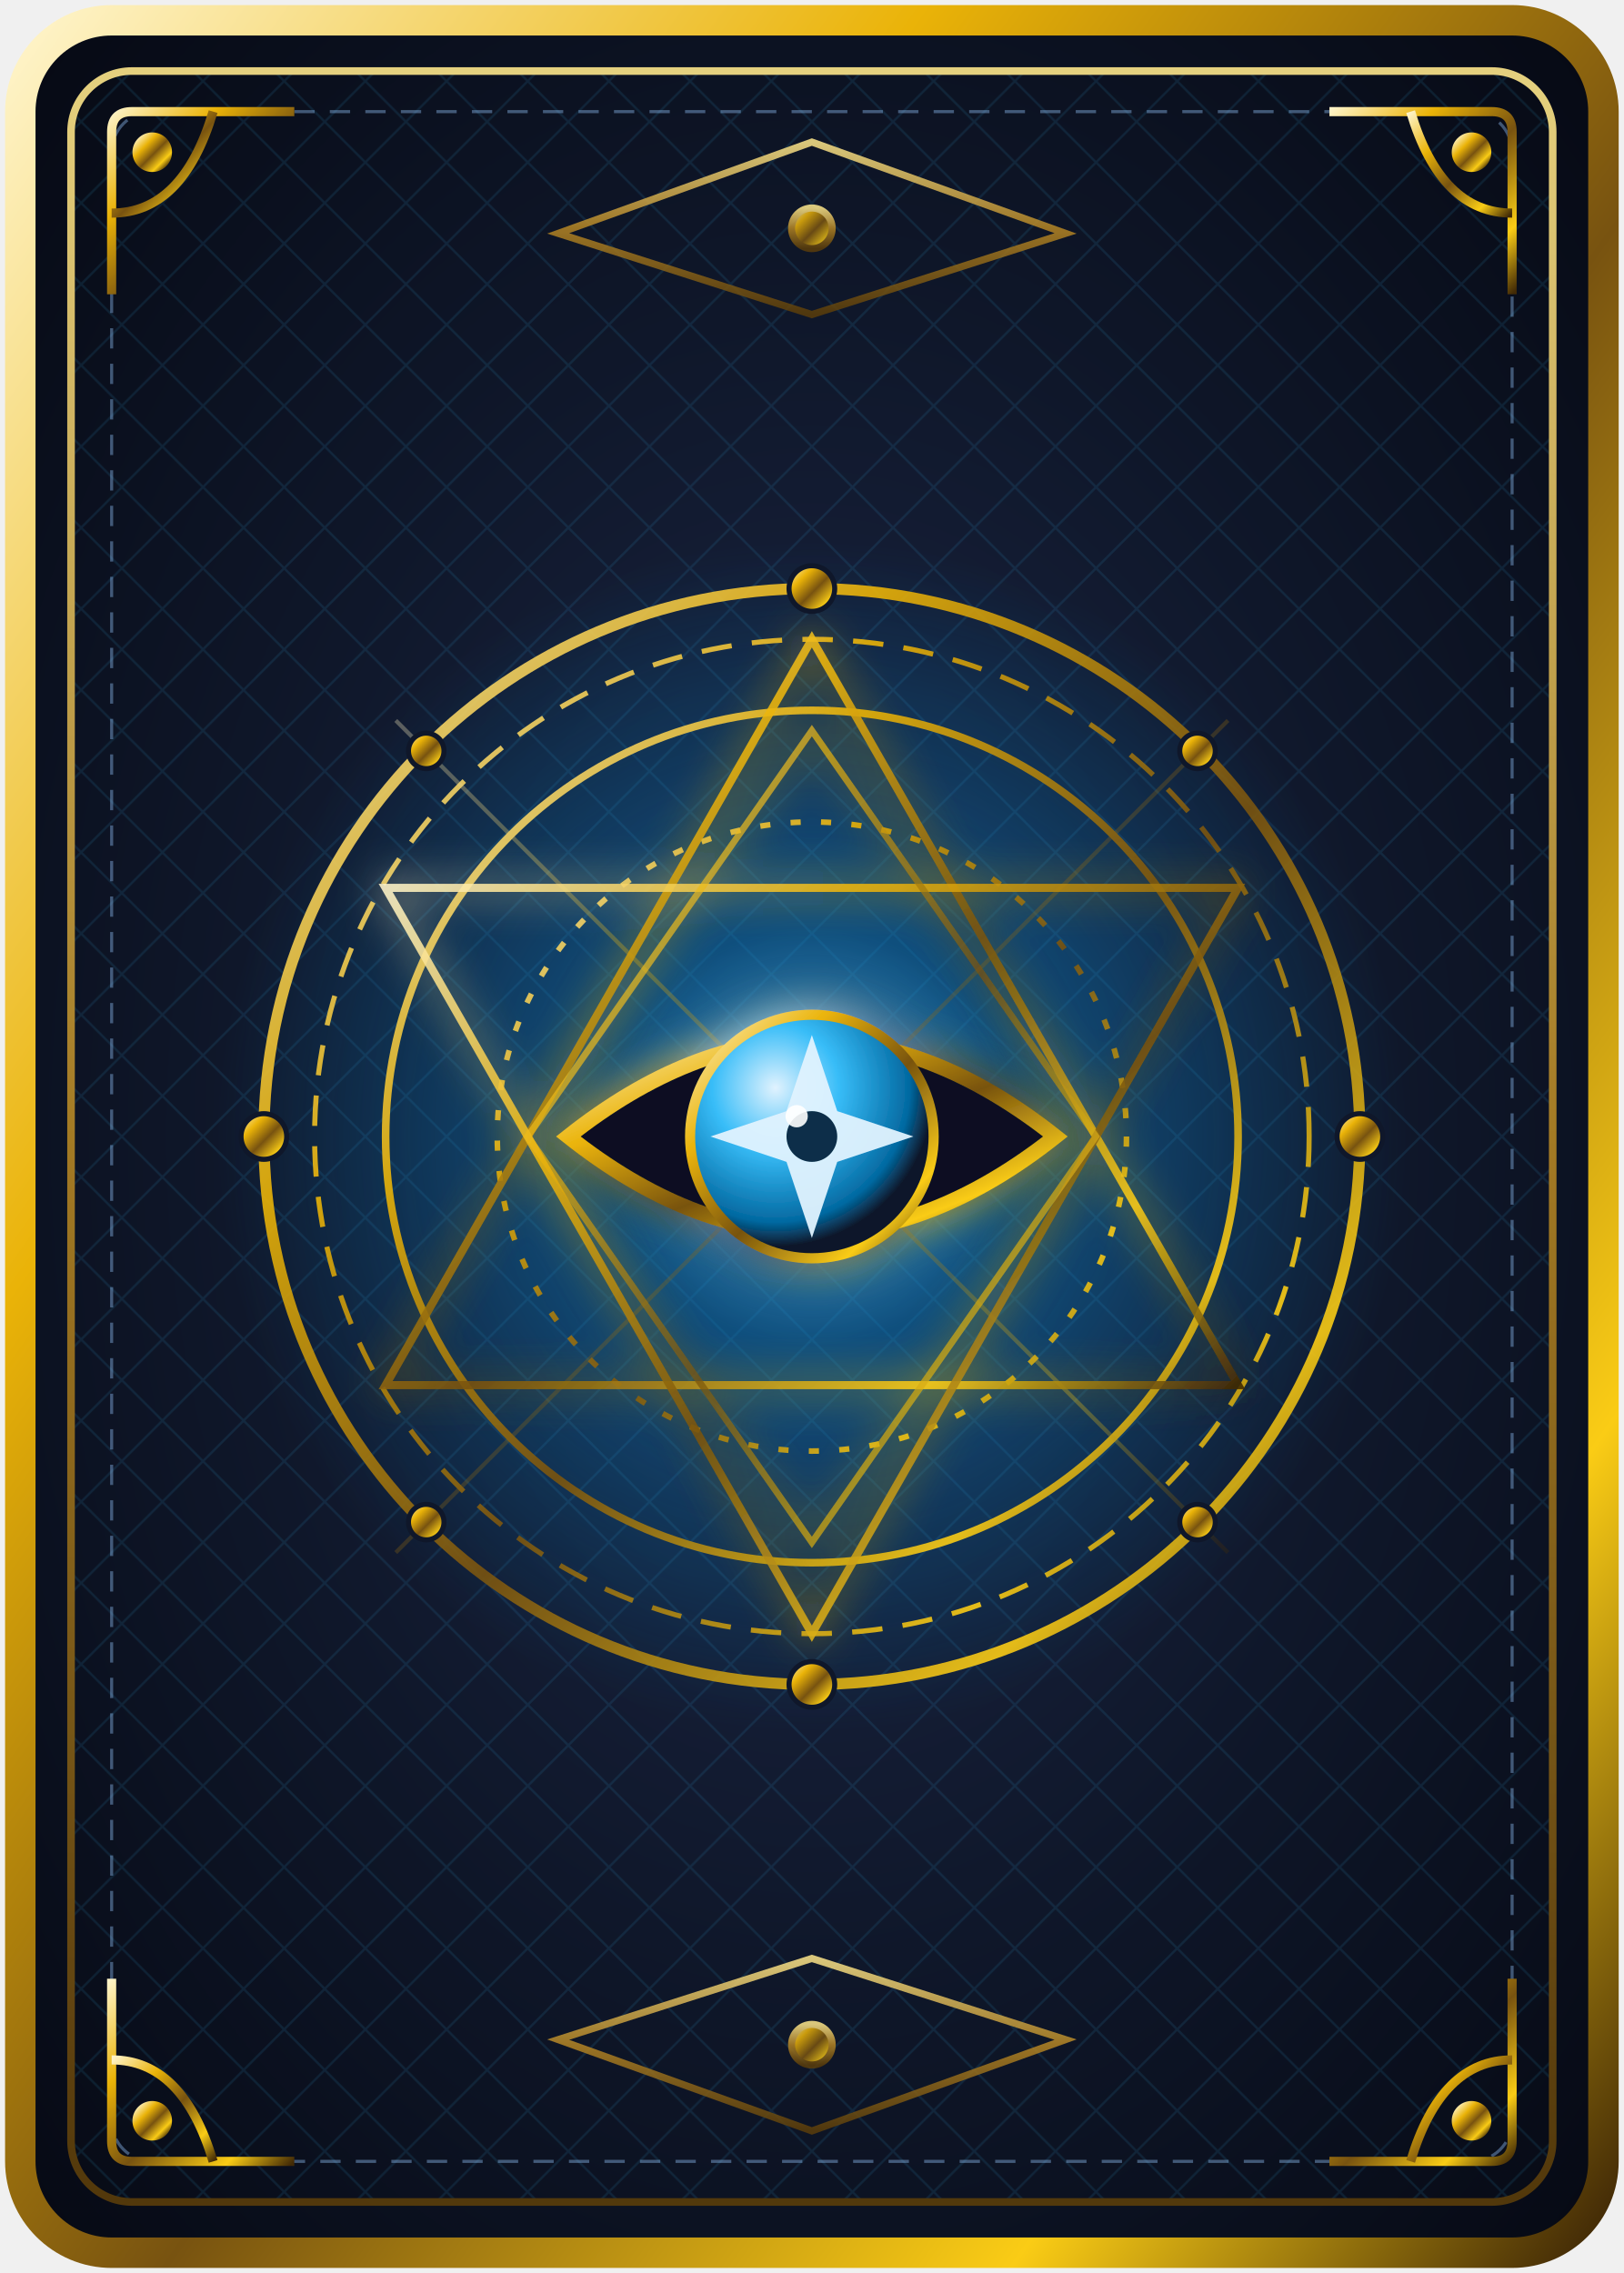
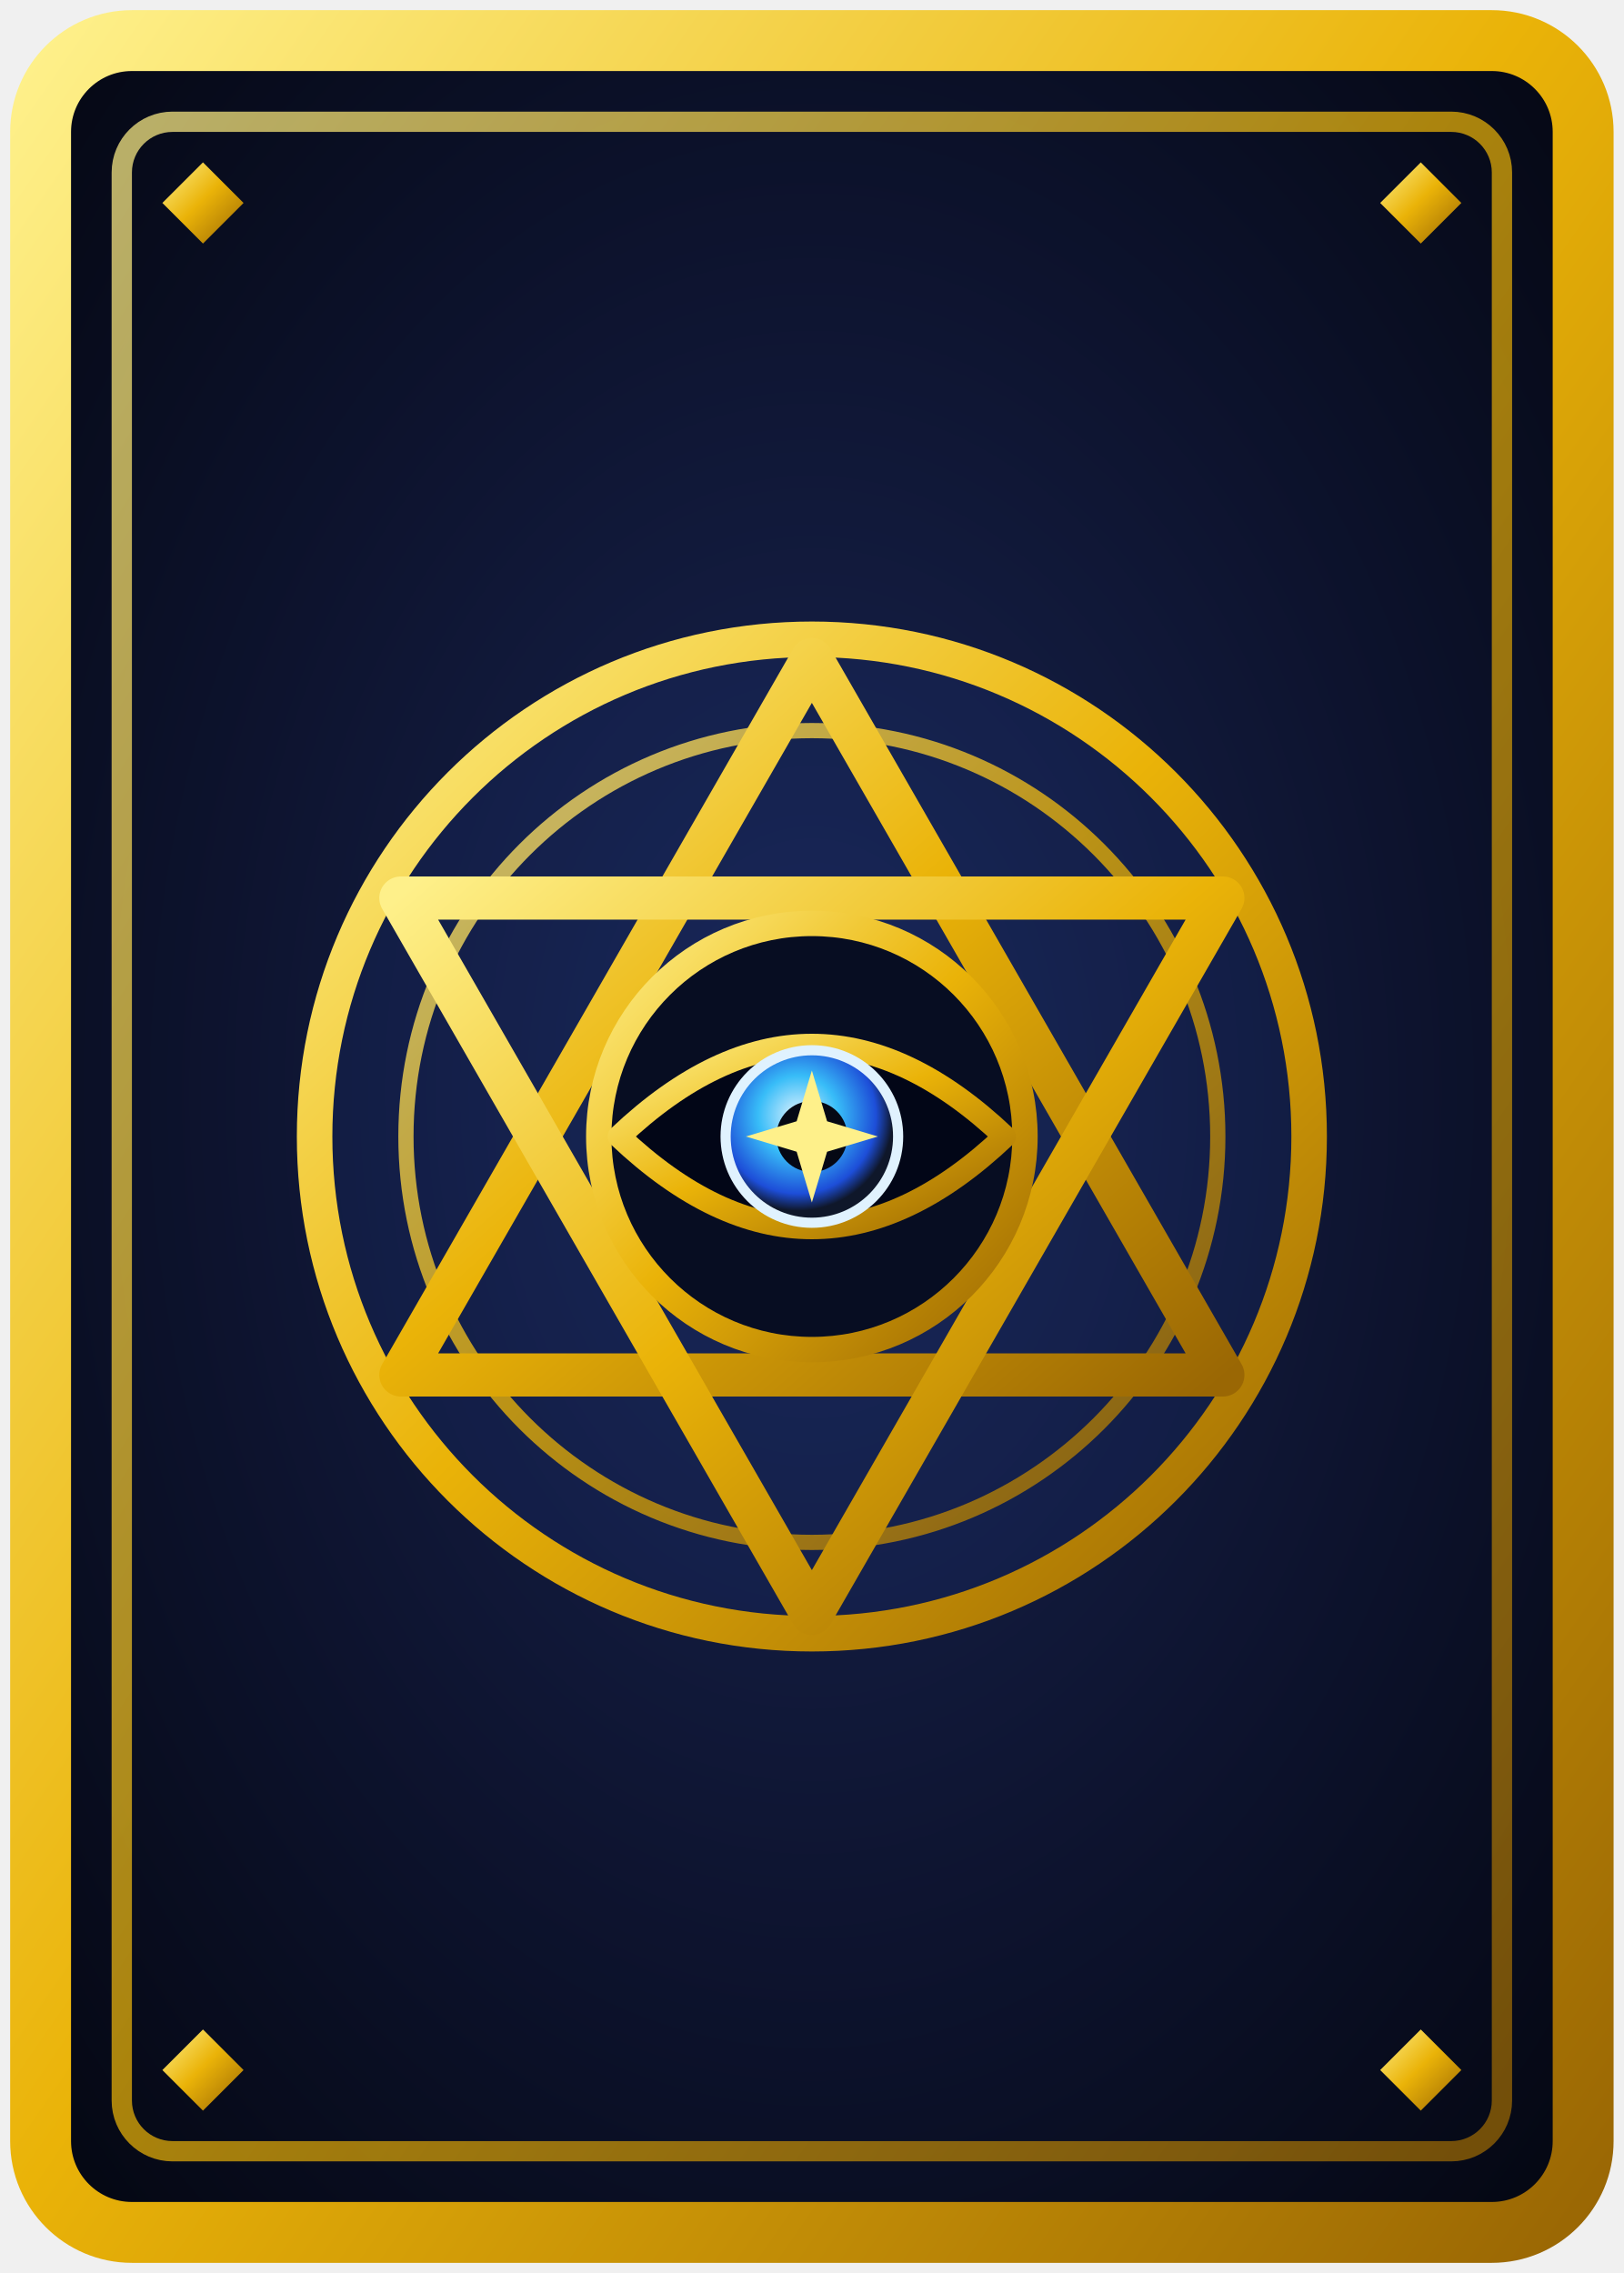
<svg xmlns="http://www.w3.org/2000/svg" viewBox="0 0 320 448" width="100%" height="100%">
  <defs>
-     <radialGradient id="cb-bg" cx="50%" cy="50%" r="72%">
-       <stop offset="0%" stop-color="#1e294a" />
-       <stop offset="52%" stop-color="#0f172a" />
-       <stop offset="100%" stop-color="#060913" />
+     <radialGradient id="cbBg" cx="50%" cy="48%" r="68%">
+       <stop offset="0%" stop-color="#192552" />
+       <stop offset="58%" stop-color="#0d132e" />
+       <stop offset="100%" stop-color="#050814" />
    </radialGradient>
-     <radialGradient id="cb-core-glow" cx="50%" cy="50%" r="50%">
-       <stop offset="0%" stop-color="#7dd3fc" stop-opacity="0.85" />
-       <stop offset="35%" stop-color="#0284c7" stop-opacity="0.45" />
-       <stop offset="100%" stop-color="#0284c7" stop-opacity="0" />
+     <linearGradient id="cbGold" x1="0%" y1="0%" x2="100%" y2="100%">
+       <stop offset="0%" stop-color="#fef08a" />
+       <stop offset="48%" stop-color="#eab308" />
+       <stop offset="100%" stop-color="#9a6704" />
+     </linearGradient>
+     <radialGradient id="cbOrb" cx="42%" cy="38%" r="55%">
+       <stop offset="0%" stop-color="#e0f2fe" />
+       <stop offset="42%" stop-color="#38bdf8" />
+       <stop offset="82%" stop-color="#1d4ed8" />
+       <stop offset="100%" stop-color="#0f172a" />
    </radialGradient>
-     <linearGradient id="cb-gold" x1="0%" y1="0%" x2="100%" y2="100%">
-       <stop offset="0%" stop-color="#fef3c7" />
-       <stop offset="28%" stop-color="#eab308" />
-       <stop offset="55%" stop-color="#785310" />
-       <stop offset="82%" stop-color="#facc15" />
-       <stop offset="100%" stop-color="#422a06" />
-     </linearGradient>
-     <linearGradient id="cb-gold-soft" x1="0%" y1="0%" x2="0%" y2="100%">
-       <stop offset="0%" stop-color="#fde68a" />
-       <stop offset="50%" stop-color="#b48524" />
-       <stop offset="100%" stop-color="#5a3d0a" />
-     </linearGradient>
-     <radialGradient id="cb-gem" cx="35%" cy="30%" r="65%">
-       <stop offset="0%" stop-color="#e0f2fe" />
-       <stop offset="40%" stop-color="#38bdf8" />
-       <stop offset="85%" stop-color="#0369a1" />
-       <stop offset="100%" stop-color="#0c192c" />
-     </radialGradient>
-     <pattern id="cb-hatch" width="16" height="16" patternUnits="userSpaceOnUse">
-       <path d="M 0 8 L 8 0 L 16 8 L 8 16 Z" fill="none" stroke="#38bdf8" stroke-width="0.45" opacity="0.12" />
-     </pattern>
-     <filter id="cb-glow" x="-30%" y="-30%" width="160%" height="160%">
-       <feGaussianBlur stdDeviation="4" result="blur" />
-       <feMerge>
-         <feMergeNode in="blur" />
-         <feMergeNode in="SourceGraphic" />
-       </feMerge>
-     </filter>
  </defs>
-   <rect x="4" y="4" width="312" height="440" rx="18" fill="url(#cb-bg)" stroke="url(#cb-gold)" stroke-width="6" />
-   <rect x="14" y="14" width="292" height="420" rx="12" fill="url(#cb-hatch)" stroke="url(#cb-gold-soft)" stroke-width="1.5" opacity="0.9" />
-   <rect x="22" y="22" width="276" height="404" rx="8" fill="none" stroke="#93c5fd" stroke-width="0.6" stroke-dasharray="4 3" opacity="0.4" />
-   <g stroke="url(#cb-gold)" fill="none" stroke-width="1.8">
-     <path d="M 22,58 L 22,26 Q 22,22 26,22 L 58,22" />
-     <path d="M 22,42 Q 36,42 42,22" />
-     <circle cx="30" cy="30" r="3" fill="url(#cb-gold)" />
-     <path d="M 298,58 L 298,26 Q 298,22 294,22 L 262,22" />
-     <path d="M 298,42 Q 284,42 278,22" />
-     <circle cx="290" cy="30" r="3" fill="url(#cb-gold)" />
-     <path d="M 22,390 L 22,422 Q 22,426 26,426 L 58,426" />
-     <path d="M 22,406 Q 36,406 42,426" />
-     <circle cx="30" cy="418" r="3" fill="url(#cb-gold)" />
-     <path d="M 298,390 L 298,422 Q 298,426 294,426 L 262,426" />
-     <path d="M 298,406 Q 284,406 278,426" />
-     <circle cx="290" cy="418" r="3" fill="url(#cb-gold)" />
+   <rect x="8" y="8" width="304" height="432" rx="18" fill="url(#cbBg)" stroke="url(#cbGold)" stroke-width="12" />
+   <rect x="24" y="24" width="272" height="400" rx="10" fill="none" stroke="url(#cbGold)" stroke-width="4" opacity="0.72" />
+   <g fill="url(#cbGold)">
+     <polygon points="40,32 48,40 40,48 32,40" />
+     <polygon points="280,32 288,40 280,48 272,40" />
+     <polygon points="40,400 48,408 40,416 32,408" />
+     <polygon points="280,400 288,408 280,416 272,408" />
  </g>
-   <g fill="none" stroke="url(#cb-gold-soft)" stroke-width="1.4" opacity="0.85">
-     <path d="M 110,46 L 160,28 L 210,46 L 160,62 Z" />
-     <path d="M 110,402 L 160,420 L 210,402 L 160,386 Z" />
-     <circle cx="160" cy="45" r="4" fill="url(#cb-gold)" />
-     <circle cx="160" cy="403" r="4" fill="url(#cb-gold)" />
+   <circle cx="160" cy="224" r="98" fill="#1e3a8a" fill-opacity="0.18" stroke="url(#cbGold)" stroke-width="7" />
+   <circle cx="160" cy="224" r="80" fill="none" stroke="url(#cbGold)" stroke-width="3" opacity="0.78" />
+   <g stroke="url(#cbGold)" stroke-width="8.5" stroke-linejoin="round" fill="none">
+     <polygon points="160,130 241,271 79,271" />
+     <polygon points="160,318 79,177 241,177" />
  </g>
-   <circle cx="160" cy="224" r="118" fill="url(#cb-core-glow)" />
-   <g stroke="url(#cb-gold)" fill="none" opacity="0.9">
-     <circle cx="160" cy="224" r="108" stroke-width="2.2" />
-     <circle cx="160" cy="224" r="98" stroke-width="1" stroke-dasharray="6 4" />
-     <circle cx="160" cy="224" r="84" stroke-width="1.5" />
-     <circle cx="160" cy="224" r="62" stroke-width="1.1" stroke-dasharray="2 4" />
-     <line x1="160" y1="108" x2="160" y2="340" stroke-width="0.9" opacity="0.45" />
-     <line x1="44" y1="224" x2="276" y2="224" stroke-width="0.9" opacity="0.45" />
-     <line x1="78" y1="142" x2="242" y2="306" stroke-width="0.8" opacity="0.35" />
-     <line x1="242" y1="142" x2="78" y2="306" stroke-width="0.8" opacity="0.35" />
-   </g>
-   <g stroke="url(#cb-gold)" fill="none" stroke-width="1.6" filter="url(#cb-glow)">
-     <polygon points="160,126 244,273 76,273" opacity="0.88" />
-     <polygon points="160,322 244,175 76,175" opacity="0.88" />
-     <polygon points="160,144 216,224 160,304 104,224" stroke-width="1.3" opacity="0.7" />
-   </g>
-   <g fill="url(#cb-gold)" stroke="#0f172a" stroke-width="1">
-     <circle cx="160" cy="116" r="4.5" />
-     <circle cx="160" cy="332" r="4.5" />
-     <circle cx="52" cy="224" r="4.5" />
-     <circle cx="268" cy="224" r="4.5" />
-     <circle cx="84" cy="148" r="3.5" />
-     <circle cx="236" cy="148" r="3.5" />
-     <circle cx="84" cy="300" r="3.5" />
-     <circle cx="236" cy="300" r="3.5" />
-   </g>
-   <g filter="url(#cb-glow)">
-     <path d="M 112,224 Q 160,186 208,224 Q 160,262 112,224 Z" fill="#091124" stroke="url(#cb-gold)" stroke-width="3" />
-     <circle cx="160" cy="224" r="24" fill="url(#cb-gem)" stroke="url(#cb-gold)" stroke-width="2" />
-     <polygon points="160,204 165,219 180,224 165,229 160,244 155,229 140,224 155,219" fill="#e0f2fe" opacity="0.95" />
-     <circle cx="160" cy="224" r="5" fill="#082f49" />
-     <circle cx="157" cy="220" r="2.2" fill="#ffffff" opacity="0.9" />
-   </g>
+   <circle cx="160" cy="224" r="42" fill="#070d22" stroke="url(#cbGold)" stroke-width="5" />
+   <path d="M 122,224 Q 160,188 198,224 Q 160,260 122,224 Z" fill="#020617" stroke="url(#cbGold)" stroke-width="4.5" stroke-linejoin="round" />
+   <circle cx="160" cy="224" r="17" fill="url(#cbOrb)" stroke="#e0f2fe" stroke-width="2" />
+   <circle cx="160" cy="224" r="7" fill="#050814" />
+   <path d="M 160,211 L 163,221 L 173,224 L 163,227 L 160,237 L 157,227 L 147,224 L 157,221 Z" fill="#fef08a" />
</svg>
